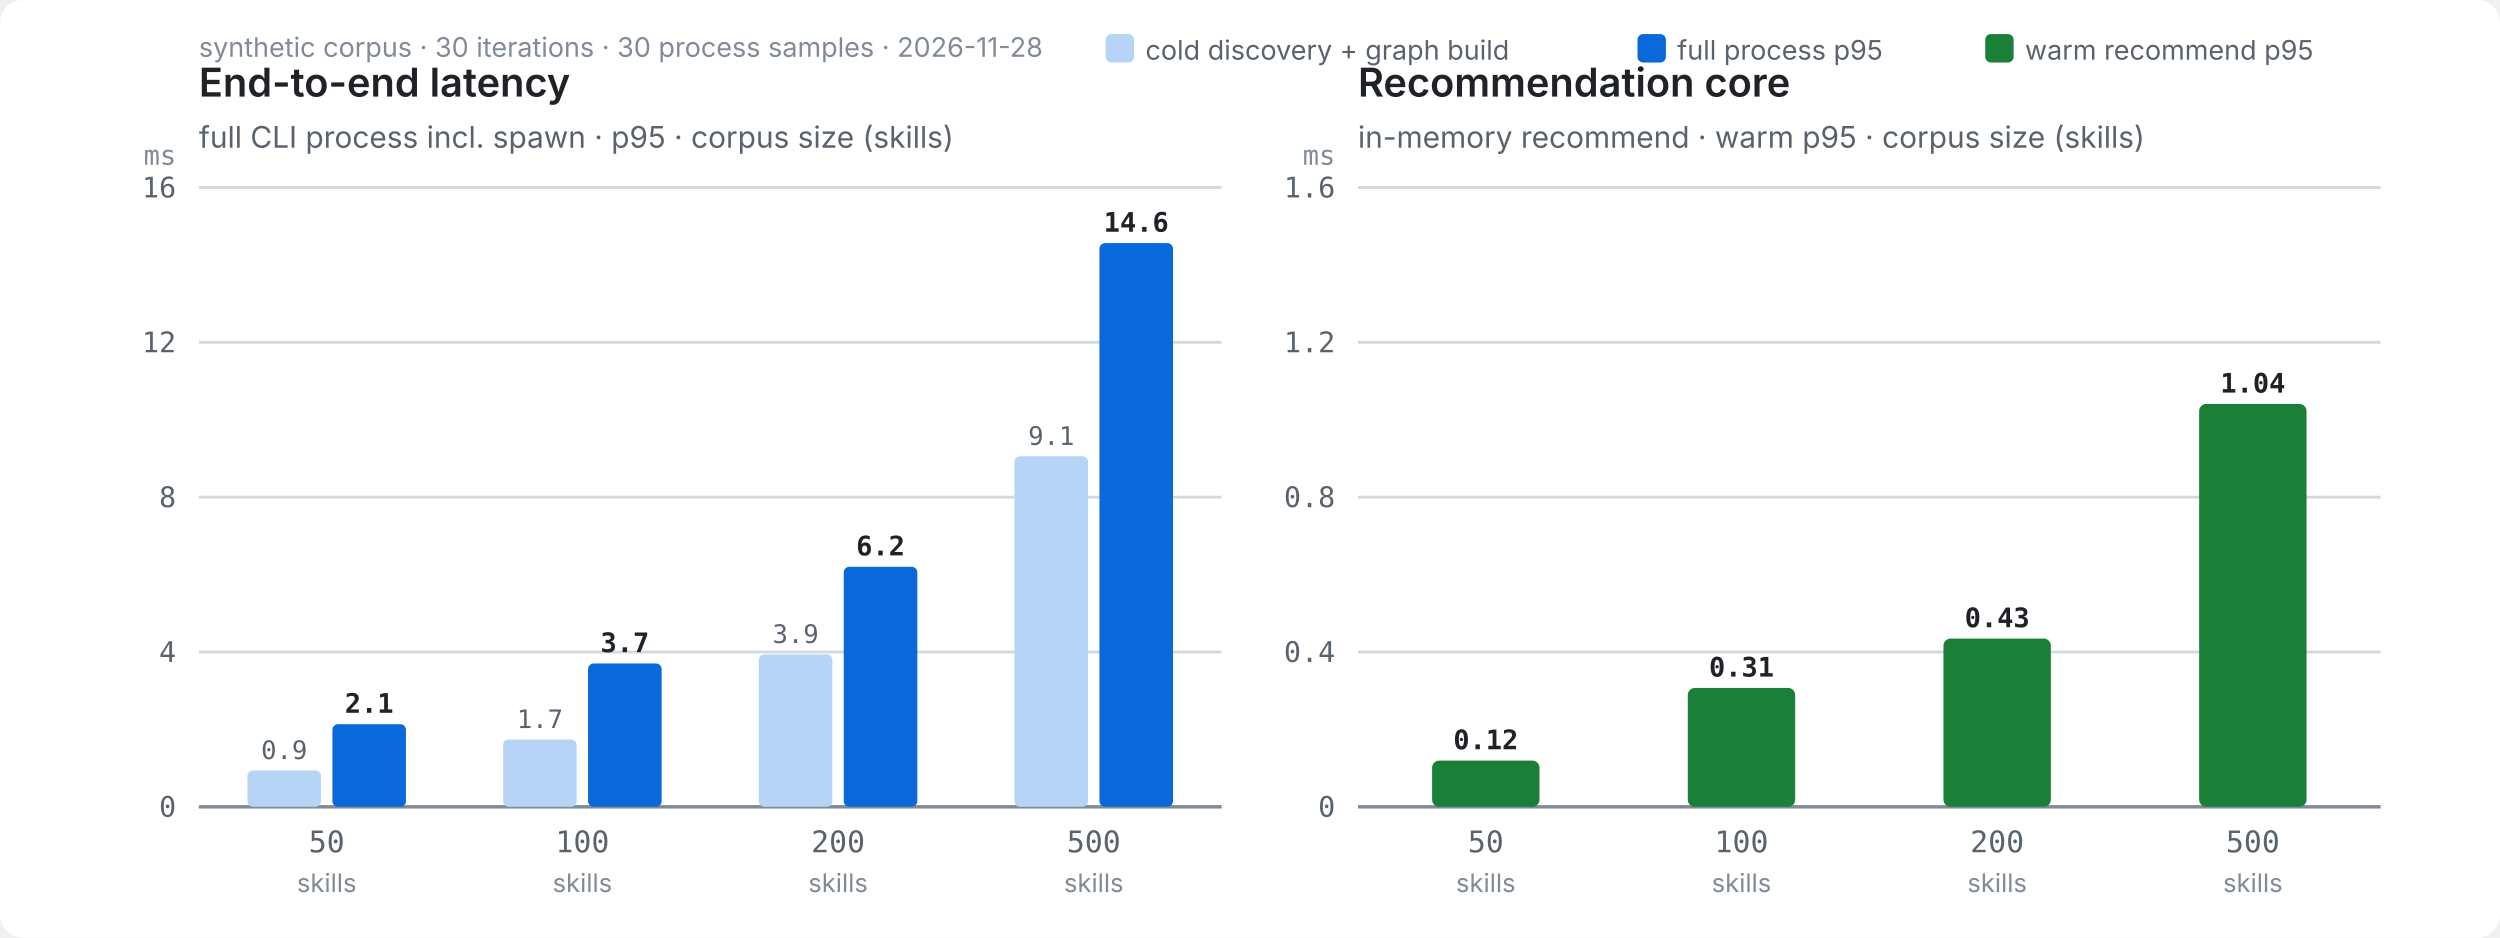
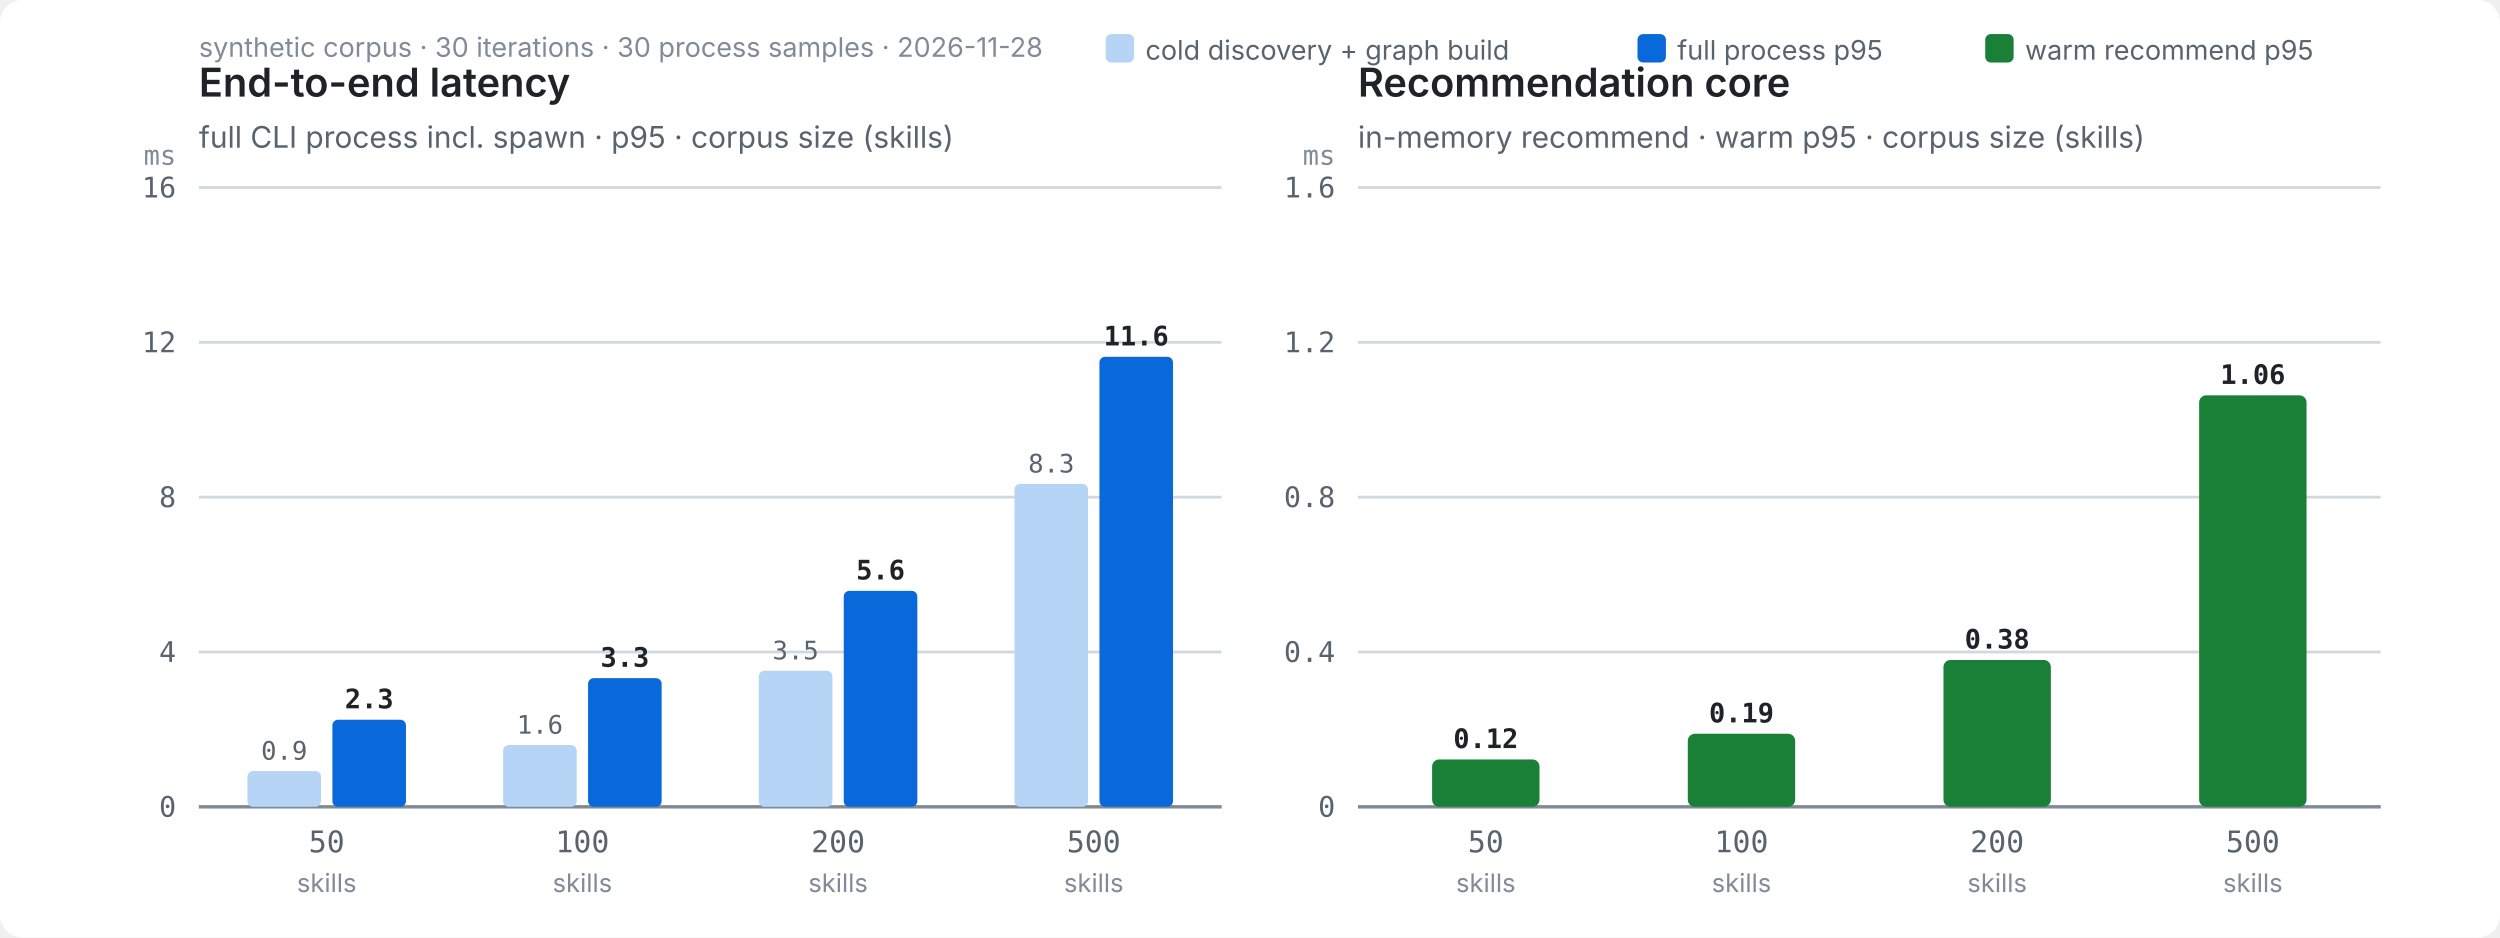
<svg xmlns="http://www.w3.org/2000/svg" width="880" height="330" viewBox="0 0 880 330" role="img" font-family="ui-sans-serif,system-ui,-apple-system,'Segoe UI',sans-serif">
  <rect width="880" height="330" fill="#ffffff" rx="8" />
  <g fill="#1f2328">
    <text x="70" y="20" font-size="9.5" fill="#818b98" text-anchor="start" font-family="ui-sans-serif,system-ui,-apple-system,'Segoe UI',sans-serif" opacity="1.0">synthetic corpus · 30 iterations · 30 process samples · 2026-11-28</text>
    <rect x="698.8" y="12" width="10" height="10" rx="2" fill="#1a7f37" opacity="1.0" />
    <text x="712.8" y="21" font-size="9.5" fill="#59636e" text-anchor="start" font-family="ui-sans-serif,system-ui,-apple-system,'Segoe UI',sans-serif" opacity="1.0">warm recommend p95</text>
    <rect x="576.4" y="12" width="10" height="10" rx="2" fill="#0969da" opacity="1.0" />
    <text x="590.4" y="21" font-size="9.5" fill="#59636e" text-anchor="start" font-family="ui-sans-serif,system-ui,-apple-system,'Segoe UI',sans-serif" opacity="1.0">full process p95</text>
    <rect x="389.2" y="12" width="10" height="10" rx="2" fill="#b6d4f5" opacity="1.0" />
    <text x="403.2" y="21" font-size="9.5" fill="#59636e" text-anchor="start" font-family="ui-sans-serif,system-ui,-apple-system,'Segoe UI',sans-serif" opacity="1.0">cold discovery + graph build</text>
    <text x="70" y="34" font-size="14" fill="#1f2328" text-anchor="start" font-family="ui-sans-serif,system-ui,-apple-system,'Segoe UI',sans-serif" opacity="1.0" font-weight="600">End-to-end latency</text>
    <text x="70" y="52" font-size="10.5" fill="#59636e" text-anchor="start" font-family="ui-sans-serif,system-ui,-apple-system,'Segoe UI',sans-serif" opacity="1.0">full CLI process incl. spawn · p95 · corpus size (skills)</text>
    <line x1="70" y1="284.0" x2="430" y2="284.0" stroke="#d1d9e0" stroke-width="1" opacity="1.0" />
    <text x="62" y="287.5" font-size="10" fill="#59636e" text-anchor="end" font-family="ui-monospace,'SF Mono',Menlo,Consolas,monospace" opacity="1.0">0</text>
    <line x1="70" y1="229.5" x2="430" y2="229.5" stroke="#d1d9e0" stroke-width="1" opacity="1.0" />
    <text x="62" y="233.0" font-size="10" fill="#59636e" text-anchor="end" font-family="ui-monospace,'SF Mono',Menlo,Consolas,monospace" opacity="1.0">4</text>
    <line x1="70" y1="175.0" x2="430" y2="175.0" stroke="#d1d9e0" stroke-width="1" opacity="1.0" />
    <text x="62" y="178.5" font-size="10" fill="#59636e" text-anchor="end" font-family="ui-monospace,'SF Mono',Menlo,Consolas,monospace" opacity="1.0">8</text>
    <line x1="70" y1="120.5" x2="430" y2="120.5" stroke="#d1d9e0" stroke-width="1" opacity="1.0" />
    <text x="62" y="124.0" font-size="10" fill="#59636e" text-anchor="end" font-family="ui-monospace,'SF Mono',Menlo,Consolas,monospace" opacity="1.0">12</text>
    <line x1="70" y1="66.0" x2="430" y2="66.0" stroke="#d1d9e0" stroke-width="1" opacity="1.0" />
    <text x="62" y="69.5" font-size="10" fill="#59636e" text-anchor="end" font-family="ui-monospace,'SF Mono',Menlo,Consolas,monospace" opacity="1.0">16</text>
    <text x="62" y="58" font-size="9.5" fill="#818b98" text-anchor="end" font-family="ui-monospace,'SF Mono',Menlo,Consolas,monospace" opacity="1.0">ms</text>
    <line x1="70" y1="284" x2="430" y2="284" stroke="#818b98" stroke-width="1.2" opacity="1.0" />
-     <rect x="87.1" y="271.193" width="25.9" height="12.807" rx="2" fill="#b6d4f5" opacity="1.0" />
-     <rect x="117.0" y="254.916" width="25.9" height="29.084" rx="2" fill="#0969da" opacity="1.0" />
-     <text x="100.05" y="267.193" font-size="9" fill="#59636e" text-anchor="middle" font-family="ui-monospace,'SF Mono',Menlo,Consolas,monospace" opacity="1.0">0.9</text>
-     <text x="129.95" y="250.916" font-size="9.5" fill="#1f2328" text-anchor="middle" font-family="ui-monospace,'SF Mono',Menlo,Consolas,monospace" opacity="1.0" font-weight="600">2.1</text>
+     <rect x="87.1" y="271.417" width="25.9" height="12.583" rx="2" fill="#b6d4f5" opacity="1.0" />
+     <rect x="117.0" y="253.343" width="25.9" height="30.657" rx="2" fill="#0969da" opacity="1.0" />
+     <text x="100.05" y="267.417" font-size="9" fill="#59636e" text-anchor="middle" font-family="ui-monospace,'SF Mono',Menlo,Consolas,monospace" opacity="1.0">0.9</text>
+     <text x="129.95" y="249.343" font-size="9.5" fill="#1f2328" text-anchor="middle" font-family="ui-monospace,'SF Mono',Menlo,Consolas,monospace" opacity="1.0" font-weight="600">2.3</text>
    <text x="115.0" y="300" font-size="10.5" fill="#59636e" text-anchor="middle" font-family="ui-monospace,'SF Mono',Menlo,Consolas,monospace" opacity="1.0">50</text>
    <text x="115.0" y="314" font-size="9" fill="#818b98" text-anchor="middle" font-family="ui-sans-serif,system-ui,-apple-system,'Segoe UI',sans-serif" opacity="1.0">skills</text>
-     <rect x="177.1" y="260.29" width="25.9" height="23.71" rx="2" fill="#b6d4f5" opacity="1.0" />
-     <rect x="207.0" y="233.544" width="25.9" height="50.456" rx="2" fill="#0969da" opacity="1.0" />
-     <text x="190.05" y="256.29" font-size="9" fill="#59636e" text-anchor="middle" font-family="ui-monospace,'SF Mono',Menlo,Consolas,monospace" opacity="1.0">1.7</text>
-     <text x="219.95" y="229.544" font-size="9.5" fill="#1f2328" text-anchor="middle" font-family="ui-monospace,'SF Mono',Menlo,Consolas,monospace" opacity="1.0" font-weight="600">3.7</text>
+     <rect x="177.1" y="262.251" width="25.9" height="21.749" rx="2" fill="#b6d4f5" opacity="1.0" />
+     <rect x="207.0" y="238.713" width="25.9" height="45.287" rx="2" fill="#0969da" opacity="1.0" />
+     <text x="190.05" y="258.251" font-size="9" fill="#59636e" text-anchor="middle" font-family="ui-monospace,'SF Mono',Menlo,Consolas,monospace" opacity="1.0">1.6</text>
+     <text x="219.95" y="234.713" font-size="9.5" fill="#1f2328" text-anchor="middle" font-family="ui-monospace,'SF Mono',Menlo,Consolas,monospace" opacity="1.0" font-weight="600">3.3</text>
    <text x="205.0" y="300" font-size="10.5" fill="#59636e" text-anchor="middle" font-family="ui-monospace,'SF Mono',Menlo,Consolas,monospace" opacity="1.0">100</text>
    <text x="205.0" y="314" font-size="9" fill="#818b98" text-anchor="middle" font-family="ui-sans-serif,system-ui,-apple-system,'Segoe UI',sans-serif" opacity="1.0">skills</text>
-     <rect x="267.1" y="230.343" width="25.9" height="53.657" rx="2" fill="#b6d4f5" opacity="1.0" />
-     <rect x="297.0" y="199.511" width="25.9" height="84.489" rx="2" fill="#0969da" opacity="1.0" />
-     <text x="280.05" y="226.343" font-size="9" fill="#59636e" text-anchor="middle" font-family="ui-monospace,'SF Mono',Menlo,Consolas,monospace" opacity="1.0">3.9</text>
-     <text x="309.95" y="195.511" font-size="9.5" fill="#1f2328" text-anchor="middle" font-family="ui-monospace,'SF Mono',Menlo,Consolas,monospace" opacity="1.0" font-weight="600">6.2</text>
+     <rect x="267.1" y="236.102" width="25.9" height="47.898" rx="2" fill="#b6d4f5" opacity="1.0" />
+     <rect x="297.0" y="207.978" width="25.9" height="76.022" rx="2" fill="#0969da" opacity="1.0" />
+     <text x="280.05" y="232.102" font-size="9" fill="#59636e" text-anchor="middle" font-family="ui-monospace,'SF Mono',Menlo,Consolas,monospace" opacity="1.0">3.5</text>
+     <text x="309.95" y="203.978" font-size="9.5" fill="#1f2328" text-anchor="middle" font-family="ui-monospace,'SF Mono',Menlo,Consolas,monospace" opacity="1.0" font-weight="600">5.6</text>
    <text x="295.0" y="300" font-size="10.5" fill="#59636e" text-anchor="middle" font-family="ui-monospace,'SF Mono',Menlo,Consolas,monospace" opacity="1.0">200</text>
    <text x="295.0" y="314" font-size="9" fill="#818b98" text-anchor="middle" font-family="ui-sans-serif,system-ui,-apple-system,'Segoe UI',sans-serif" opacity="1.0">skills</text>
-     <rect x="357.1" y="160.614" width="25.9" height="123.386" rx="2" fill="#b6d4f5" opacity="1.0" />
-     <rect x="387.0" y="85.565" width="25.9" height="198.435" rx="2" fill="#0969da" opacity="1.0" />
-     <text x="370.05" y="156.614" font-size="9" fill="#59636e" text-anchor="middle" font-family="ui-monospace,'SF Mono',Menlo,Consolas,monospace" opacity="1.0">9.1</text>
-     <text x="399.95" y="81.565" font-size="9.5" fill="#1f2328" text-anchor="middle" font-family="ui-monospace,'SF Mono',Menlo,Consolas,monospace" opacity="1.0" font-weight="600">14.6</text>
+     <rect x="357.1" y="170.336" width="25.9" height="113.664" rx="2" fill="#b6d4f5" opacity="1.0" />
+     <rect x="387.0" y="125.597" width="25.9" height="158.403" rx="2" fill="#0969da" opacity="1.0" />
+     <text x="370.05" y="166.336" font-size="9" fill="#59636e" text-anchor="middle" font-family="ui-monospace,'SF Mono',Menlo,Consolas,monospace" opacity="1.0">8.3</text>
+     <text x="399.95" y="121.597" font-size="9.5" fill="#1f2328" text-anchor="middle" font-family="ui-monospace,'SF Mono',Menlo,Consolas,monospace" opacity="1.0" font-weight="600">11.6</text>
    <text x="385.0" y="300" font-size="10.5" fill="#59636e" text-anchor="middle" font-family="ui-monospace,'SF Mono',Menlo,Consolas,monospace" opacity="1.0">500</text>
    <text x="385.0" y="314" font-size="9" fill="#818b98" text-anchor="middle" font-family="ui-sans-serif,system-ui,-apple-system,'Segoe UI',sans-serif" opacity="1.0">skills</text>
    <text x="478" y="34" font-size="14" fill="#1f2328" text-anchor="start" font-family="ui-sans-serif,system-ui,-apple-system,'Segoe UI',sans-serif" opacity="1.0" font-weight="600">Recommendation core</text>
    <text x="478" y="52" font-size="10.5" fill="#59636e" text-anchor="start" font-family="ui-sans-serif,system-ui,-apple-system,'Segoe UI',sans-serif" opacity="1.0">in-memory recommend · warm p95 · corpus size (skills)</text>
    <line x1="478" y1="284.0" x2="838" y2="284.0" stroke="#d1d9e0" stroke-width="1" opacity="1.0" />
    <text x="470" y="287.5" font-size="10" fill="#59636e" text-anchor="end" font-family="ui-monospace,'SF Mono',Menlo,Consolas,monospace" opacity="1.0">0</text>
    <line x1="478" y1="229.5" x2="838" y2="229.5" stroke="#d1d9e0" stroke-width="1" opacity="1.0" />
    <text x="470" y="233.0" font-size="10" fill="#59636e" text-anchor="end" font-family="ui-monospace,'SF Mono',Menlo,Consolas,monospace" opacity="1.0">0.4</text>
    <line x1="478" y1="175.0" x2="838" y2="175.0" stroke="#d1d9e0" stroke-width="1" opacity="1.0" />
    <text x="470" y="178.5" font-size="10" fill="#59636e" text-anchor="end" font-family="ui-monospace,'SF Mono',Menlo,Consolas,monospace" opacity="1.0">0.8</text>
    <line x1="478" y1="120.5" x2="838" y2="120.5" stroke="#d1d9e0" stroke-width="1" opacity="1.0" />
    <text x="470" y="124" font-size="10" fill="#59636e" text-anchor="end" font-family="ui-monospace,'SF Mono',Menlo,Consolas,monospace" opacity="1.0">1.2</text>
    <line x1="478" y1="66.0" x2="838" y2="66.0" stroke="#d1d9e0" stroke-width="1" opacity="1.0" />
    <text x="470" y="69.5" font-size="10" fill="#59636e" text-anchor="end" font-family="ui-monospace,'SF Mono',Menlo,Consolas,monospace" opacity="1.0">1.6</text>
    <text x="470" y="58" font-size="9.5" fill="#818b98" text-anchor="end" font-family="ui-monospace,'SF Mono',Menlo,Consolas,monospace" opacity="1.0">ms</text>
    <line x1="478" y1="284" x2="838" y2="284" stroke="#818b98" stroke-width="1.2" opacity="1.0" />
-     <rect x="504.1" y="267.731" width="37.8" height="16.269" rx="2.5" fill="#1a7f37" opacity="1.0" />
-     <text x="523.0" y="263.731" font-size="9.5" fill="#1f2328" text-anchor="middle" font-family="ui-monospace,'SF Mono',Menlo,Consolas,monospace" opacity="1.0" font-weight="600">0.12</text>
+     <rect x="504.1" y="267.323" width="37.8" height="16.677" rx="2.5" fill="#1a7f37" opacity="1.0" />
+     <text x="523.0" y="263.323" font-size="9.5" fill="#1f2328" text-anchor="middle" font-family="ui-monospace,'SF Mono',Menlo,Consolas,monospace" opacity="1.0" font-weight="600">0.12</text>
    <text x="523.0" y="300" font-size="10.5" fill="#59636e" text-anchor="middle" font-family="ui-monospace,'SF Mono',Menlo,Consolas,monospace" opacity="1.0">50</text>
    <text x="523.0" y="314" font-size="9" fill="#818b98" text-anchor="middle" font-family="ui-sans-serif,system-ui,-apple-system,'Segoe UI',sans-serif" opacity="1.0">skills</text>
-     <rect x="594.1" y="242.158" width="37.8" height="41.842" rx="2.5" fill="#1a7f37" opacity="1.0" />
-     <text x="613.0" y="238.158" font-size="9.5" fill="#1f2328" text-anchor="middle" font-family="ui-monospace,'SF Mono',Menlo,Consolas,monospace" opacity="1.0" font-weight="600">0.31</text>
+     <rect x="594.1" y="258.286" width="37.8" height="25.714" rx="2.5" fill="#1a7f37" opacity="1.0" />
+     <text x="613.0" y="254.286" font-size="9.5" fill="#1f2328" text-anchor="middle" font-family="ui-monospace,'SF Mono',Menlo,Consolas,monospace" opacity="1.0" font-weight="600">0.19</text>
    <text x="613.0" y="300" font-size="10.5" fill="#59636e" text-anchor="middle" font-family="ui-monospace,'SF Mono',Menlo,Consolas,monospace" opacity="1.0">100</text>
    <text x="613.0" y="314" font-size="9" fill="#818b98" text-anchor="middle" font-family="ui-sans-serif,system-ui,-apple-system,'Segoe UI',sans-serif" opacity="1.0">skills</text>
-     <rect x="684.1" y="224.778" width="37.8" height="59.222" rx="2.5" fill="#1a7f37" opacity="1.0" />
-     <text x="703.0" y="220.778" font-size="9.5" fill="#1f2328" text-anchor="middle" font-family="ui-monospace,'SF Mono',Menlo,Consolas,monospace" opacity="1.0" font-weight="600">0.43</text>
+     <rect x="684.1" y="232.311" width="37.8" height="51.689" rx="2.5" fill="#1a7f37" opacity="1.0" />
+     <text x="703.0" y="228.311" font-size="9.5" fill="#1f2328" text-anchor="middle" font-family="ui-monospace,'SF Mono',Menlo,Consolas,monospace" opacity="1.0" font-weight="600">0.38</text>
    <text x="703.0" y="300" font-size="10.5" fill="#59636e" text-anchor="middle" font-family="ui-monospace,'SF Mono',Menlo,Consolas,monospace" opacity="1.0">200</text>
    <text x="703.0" y="314" font-size="9" fill="#818b98" text-anchor="middle" font-family="ui-sans-serif,system-ui,-apple-system,'Segoe UI',sans-serif" opacity="1.0">skills</text>
-     <rect x="774.1" y="142.189" width="37.8" height="141.811" rx="2.5" fill="#1a7f37" opacity="1.0" />
-     <text x="793.0" y="138.189" font-size="9.5" fill="#1f2328" text-anchor="middle" font-family="ui-monospace,'SF Mono',Menlo,Consolas,monospace" opacity="1.0" font-weight="600">1.04</text>
+     <rect x="774.1" y="139.156" width="37.8" height="144.844" rx="2.5" fill="#1a7f37" opacity="1.0" />
+     <text x="793.0" y="135.156" font-size="9.5" fill="#1f2328" text-anchor="middle" font-family="ui-monospace,'SF Mono',Menlo,Consolas,monospace" opacity="1.0" font-weight="600">1.06</text>
    <text x="793.0" y="300" font-size="10.5" fill="#59636e" text-anchor="middle" font-family="ui-monospace,'SF Mono',Menlo,Consolas,monospace" opacity="1.0">500</text>
    <text x="793.0" y="314" font-size="9" fill="#818b98" text-anchor="middle" font-family="ui-sans-serif,system-ui,-apple-system,'Segoe UI',sans-serif" opacity="1.0">skills</text>
  </g>
</svg>
